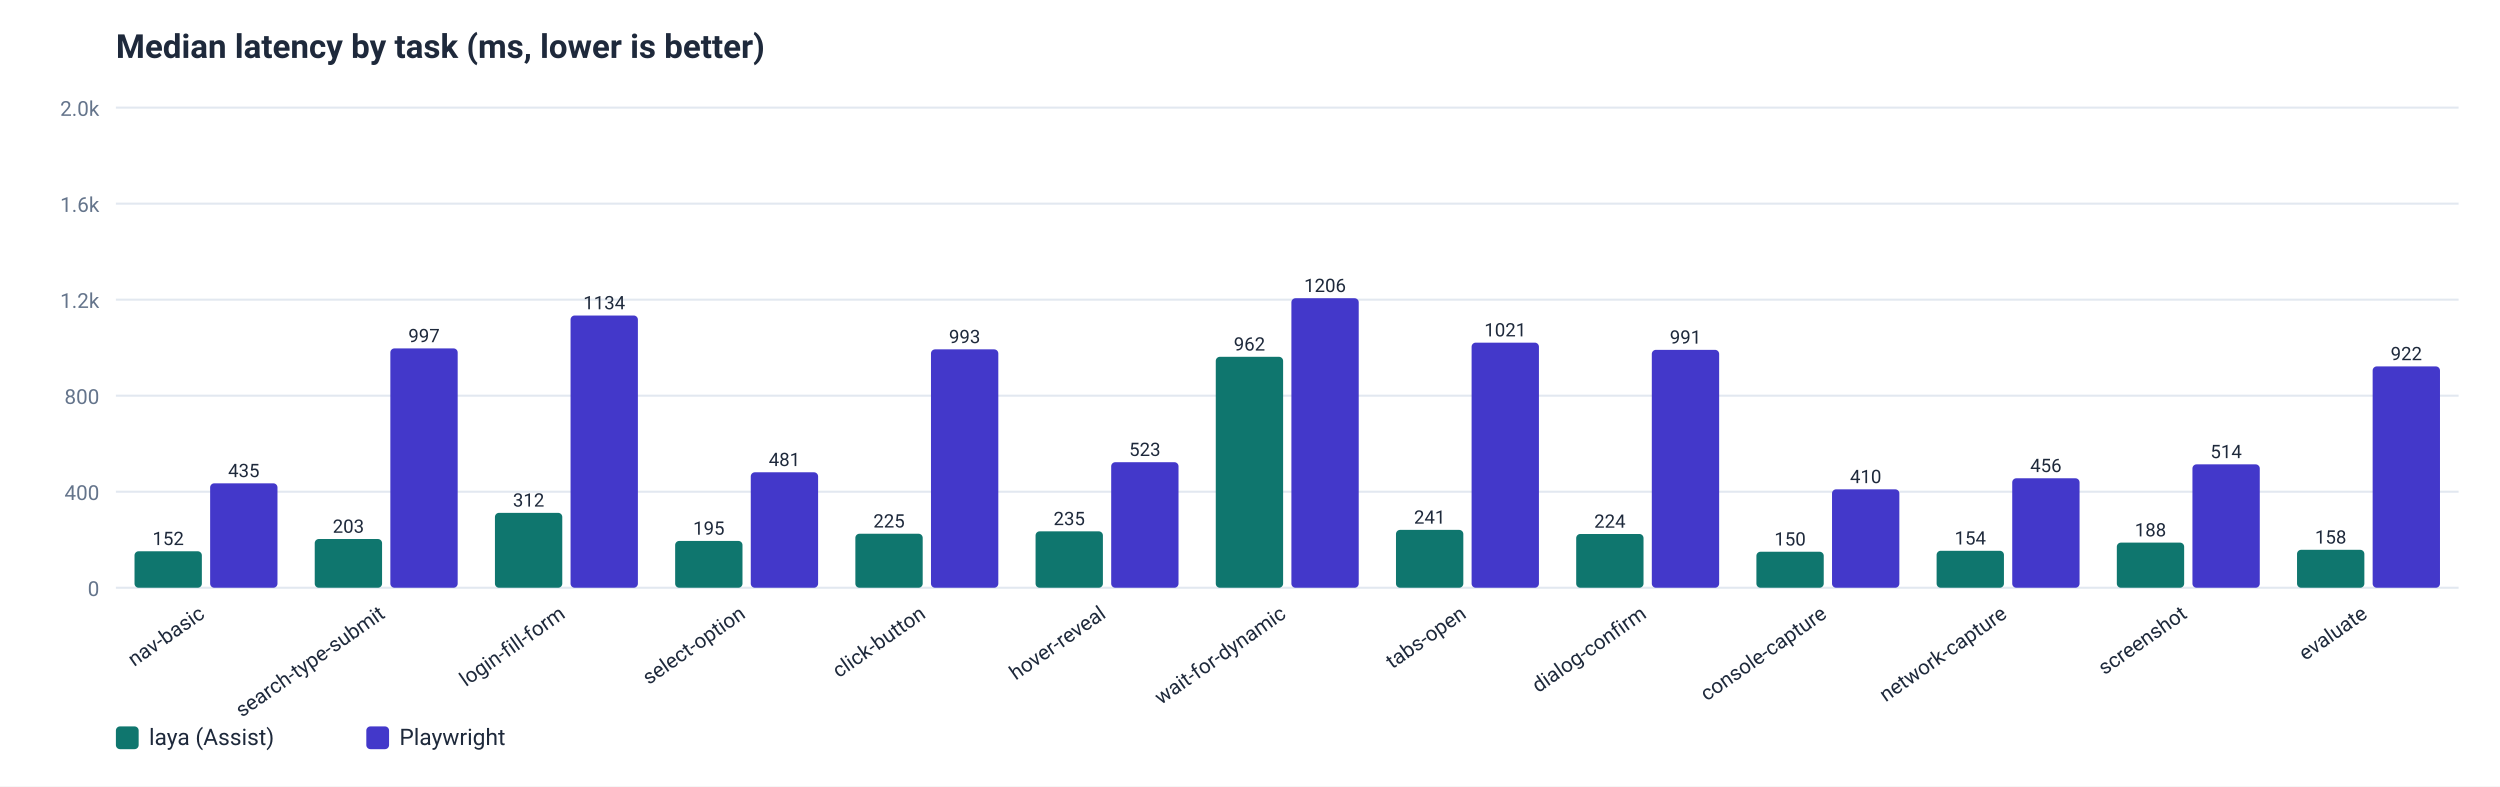
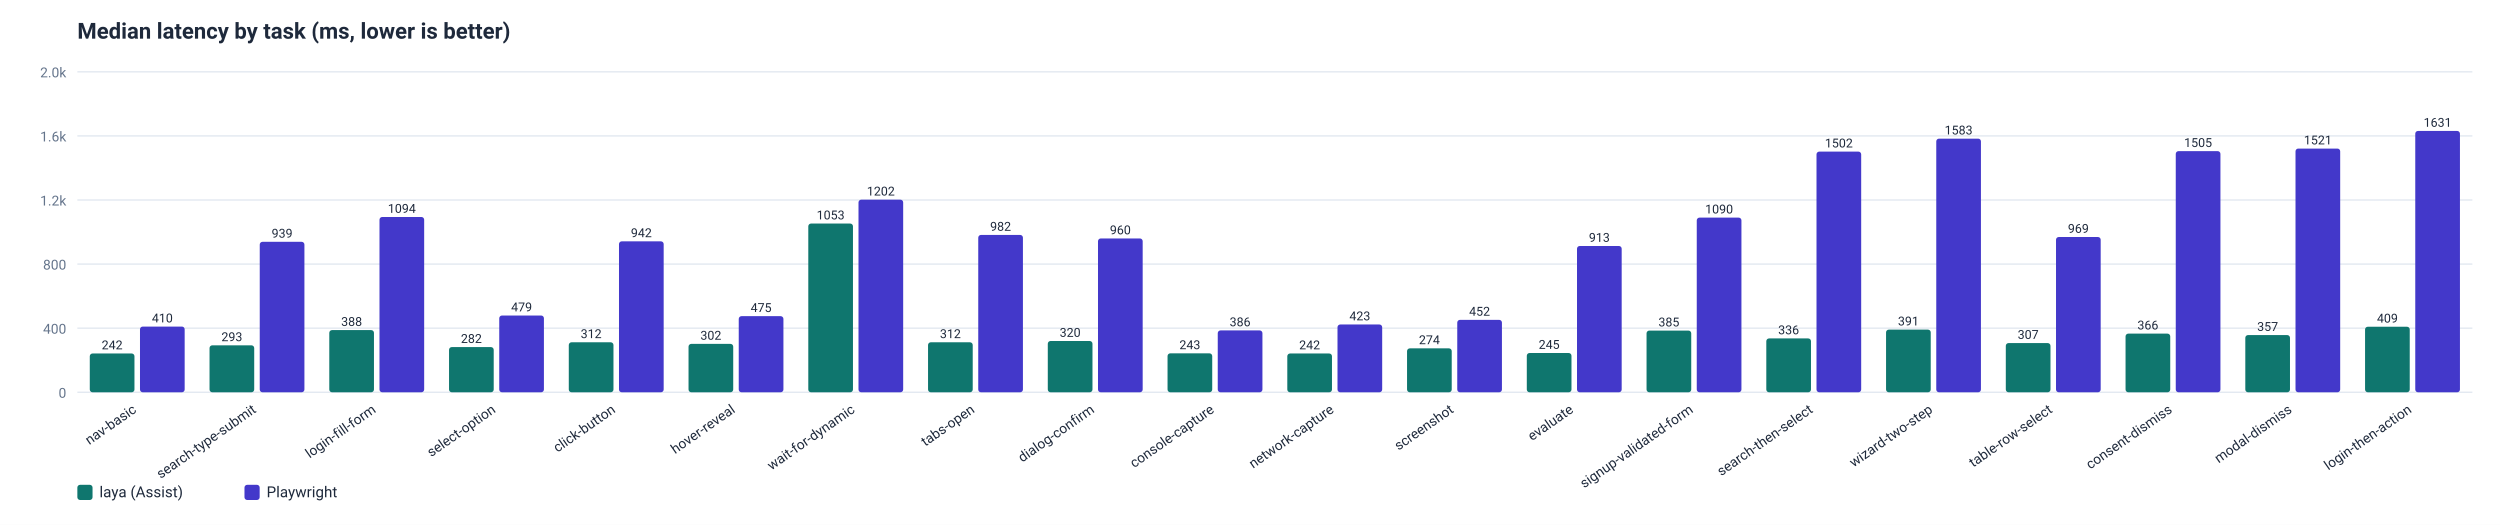
- <svg xmlns="http://www.w3.org/2000/svg" width="1208" height="380" viewBox="0 0 1208 380" font-family="-apple-system,Segoe UI,Roboto,sans-serif">
-   <rect width="1208" height="380" fill="#ffffff" />
+ <svg xmlns="http://www.w3.org/2000/svg" width="1810" height="380" viewBox="0 0 1810 380" font-family="-apple-system,Segoe UI,Roboto,sans-serif">
+   <rect width="1810" height="380" fill="#ffffff" />
  <text x="56" y="28" font-size="16" font-weight="700" fill="#1e293b">Median latency by task (ms, lower is better)</text>
-   <line x1="56" y1="284" x2="1188" y2="284" stroke="#e2e8f0" stroke-width="1" />
+   <line x1="56" y1="284" x2="1790" y2="284" stroke="#e2e8f0" stroke-width="1" />
  <text x="48" y="288" font-size="10" text-anchor="end" fill="#64748b">0</text>
-   <line x1="56" y1="237.6" x2="1188" y2="237.6" stroke="#e2e8f0" stroke-width="1" />
+   <line x1="56" y1="237.6" x2="1790" y2="237.6" stroke="#e2e8f0" stroke-width="1" />
  <text x="48" y="241.6" font-size="10" text-anchor="end" fill="#64748b">400</text>
-   <line x1="56" y1="191.2" x2="1188" y2="191.2" stroke="#e2e8f0" stroke-width="1" />
+   <line x1="56" y1="191.2" x2="1790" y2="191.2" stroke="#e2e8f0" stroke-width="1" />
  <text x="48" y="195.2" font-size="10" text-anchor="end" fill="#64748b">800</text>
-   <line x1="56" y1="144.8" x2="1188" y2="144.8" stroke="#e2e8f0" stroke-width="1" />
+   <line x1="56" y1="144.8" x2="1790" y2="144.8" stroke="#e2e8f0" stroke-width="1" />
  <text x="48" y="148.8" font-size="10" text-anchor="end" fill="#64748b">1.2k</text>
-   <line x1="56" y1="98.4" x2="1188" y2="98.4" stroke="#e2e8f0" stroke-width="1" />
+   <line x1="56" y1="98.4" x2="1790" y2="98.4" stroke="#e2e8f0" stroke-width="1" />
  <text x="48" y="102.4" font-size="10" text-anchor="end" fill="#64748b">1.6k</text>
-   <line x1="56" y1="52" x2="1188" y2="52" stroke="#e2e8f0" stroke-width="1" />
+   <line x1="56" y1="52" x2="1790" y2="52" stroke="#e2e8f0" stroke-width="1" />
  <text x="48" y="56" font-size="10" text-anchor="end" fill="#64748b">2.0k</text>
-   <rect x="65" y="266.368" width="32.538" height="17.632" fill="#0f766e" rx="2" />
-   <text x="81.269" y="263.368" font-size="9" text-anchor="middle" fill="#1e293b">152</text>
-   <rect x="101.538" y="233.54" width="32.538" height="50.46" fill="#4338ca" rx="2" />
-   <text x="117.808" y="230.54" font-size="9" text-anchor="middle" fill="#1e293b">435</text>
-   <text x="99.538" y="298" font-size="10" text-anchor="end" fill="#1e293b" transform="rotate(-35 99.53846 298)">nav-basic</text>
-   <rect x="152.077" y="260.452" width="32.538" height="23.548" fill="#0f766e" rx="2" />
-   <text x="168.346" y="257.452" font-size="9" text-anchor="middle" fill="#1e293b">203</text>
-   <rect x="188.615" y="168.348" width="32.538" height="115.652" fill="#4338ca" rx="2" />
-   <text x="204.885" y="165.348" font-size="9" text-anchor="middle" fill="#1e293b">997</text>
-   <text x="186.615" y="298" font-size="10" text-anchor="end" fill="#1e293b" transform="rotate(-35 186.6154 298)">search-type-submit</text>
-   <rect x="239.154" y="247.808" width="32.538" height="36.192" fill="#0f766e" rx="2" />
-   <text x="255.423" y="244.808" font-size="9" text-anchor="middle" fill="#1e293b">312</text>
-   <rect x="275.692" y="152.456" width="32.538" height="131.544" fill="#4338ca" rx="2" />
-   <text x="291.962" y="149.456" font-size="9" text-anchor="middle" fill="#1e293b">1134</text>
-   <text x="273.692" y="298" font-size="10" text-anchor="end" fill="#1e293b" transform="rotate(-35 273.6923 298)">login-fill-form</text>
-   <rect x="326.231" y="261.38" width="32.538" height="22.62" fill="#0f766e" rx="2" />
-   <text x="342.5" y="258.38" font-size="9" text-anchor="middle" fill="#1e293b">195</text>
-   <rect x="362.769" y="228.204" width="32.538" height="55.796" fill="#4338ca" rx="2" />
-   <text x="379.038" y="225.204" font-size="9" text-anchor="middle" fill="#1e293b">481</text>
-   <text x="360.769" y="298" font-size="10" text-anchor="end" fill="#1e293b" transform="rotate(-35 360.7692 298)">select-option</text>
-   <rect x="413.308" y="257.9" width="32.538" height="26.1" fill="#0f766e" rx="2" />
-   <text x="429.577" y="254.9" font-size="9" text-anchor="middle" fill="#1e293b">225</text>
-   <rect x="449.846" y="168.812" width="32.538" height="115.188" fill="#4338ca" rx="2" />
-   <text x="466.115" y="165.812" font-size="9" text-anchor="middle" fill="#1e293b">993</text>
-   <text x="447.846" y="298" font-size="10" text-anchor="end" fill="#1e293b" transform="rotate(-35 447.8462 298)">click-button</text>
-   <rect x="500.385" y="256.74" width="32.538" height="27.26" fill="#0f766e" rx="2" />
-   <text x="516.654" y="253.74" font-size="9" text-anchor="middle" fill="#1e293b">235</text>
-   <rect x="536.923" y="223.332" width="32.538" height="60.668" fill="#4338ca" rx="2" />
-   <text x="553.192" y="220.332" font-size="9" text-anchor="middle" fill="#1e293b">523</text>
-   <text x="534.923" y="298" font-size="10" text-anchor="end" fill="#1e293b" transform="rotate(-35 534.9231 298)">hover-reveal</text>
-   <rect x="587.462" y="172.408" width="32.538" height="111.592" fill="#0f766e" rx="2" />
-   <text x="603.731" y="169.408" font-size="9" text-anchor="middle" fill="#1e293b">962</text>
-   <rect x="624" y="144.104" width="32.538" height="139.896" fill="#4338ca" rx="2" />
-   <text x="640.269" y="141.104" font-size="9" text-anchor="middle" fill="#1e293b">1206</text>
-   <text x="622" y="298" font-size="10" text-anchor="end" fill="#1e293b" transform="rotate(-35 622 298)">wait-for-dynamic</text>
-   <rect x="674.538" y="256.044" width="32.538" height="27.956" fill="#0f766e" rx="2" />
-   <text x="690.808" y="253.044" font-size="9" text-anchor="middle" fill="#1e293b">241</text>
-   <rect x="711.077" y="165.564" width="32.538" height="118.436" fill="#4338ca" rx="2" />
-   <text x="727.346" y="162.564" font-size="9" text-anchor="middle" fill="#1e293b">1021</text>
-   <text x="709.077" y="298" font-size="10" text-anchor="end" fill="#1e293b" transform="rotate(-35 709.0769 298)">tabs-open</text>
-   <rect x="761.615" y="258.016" width="32.538" height="25.984" fill="#0f766e" rx="2" />
-   <text x="777.885" y="255.016" font-size="9" text-anchor="middle" fill="#1e293b">224</text>
-   <rect x="798.154" y="169.044" width="32.538" height="114.956" fill="#4338ca" rx="2" />
-   <text x="814.423" y="166.044" font-size="9" text-anchor="middle" fill="#1e293b">991</text>
-   <text x="796.154" y="298" font-size="10" text-anchor="end" fill="#1e293b" transform="rotate(-35 796.1538 298)">dialog-confirm</text>
-   <rect x="848.692" y="266.6" width="32.538" height="17.4" fill="#0f766e" rx="2" />
-   <text x="864.962" y="263.6" font-size="9" text-anchor="middle" fill="#1e293b">150</text>
-   <rect x="885.231" y="236.44" width="32.538" height="47.56" fill="#4338ca" rx="2" />
-   <text x="901.5" y="233.44" font-size="9" text-anchor="middle" fill="#1e293b">410</text>
-   <text x="883.231" y="298" font-size="10" text-anchor="end" fill="#1e293b" transform="rotate(-35 883.2308 298)">console-capture</text>
-   <rect x="935.769" y="266.136" width="32.538" height="17.864" fill="#0f766e" rx="2" />
-   <text x="952.038" y="263.136" font-size="9" text-anchor="middle" fill="#1e293b">154</text>
-   <rect x="972.308" y="231.104" width="32.538" height="52.896" fill="#4338ca" rx="2" />
-   <text x="988.577" y="228.104" font-size="9" text-anchor="middle" fill="#1e293b">456</text>
-   <text x="970.308" y="298" font-size="10" text-anchor="end" fill="#1e293b" transform="rotate(-35 970.3077 298)">network-capture</text>
-   <rect x="1022.846" y="262.192" width="32.538" height="21.808" fill="#0f766e" rx="2" />
-   <text x="1039.115" y="259.192" font-size="9" text-anchor="middle" fill="#1e293b">188</text>
-   <rect x="1059.385" y="224.376" width="32.538" height="59.624" fill="#4338ca" rx="2" />
-   <text x="1075.654" y="221.376" font-size="9" text-anchor="middle" fill="#1e293b">514</text>
-   <text x="1057.385" y="298" font-size="10" text-anchor="end" fill="#1e293b" transform="rotate(-35 1057.385 298)">screenshot</text>
-   <rect x="1109.923" y="265.672" width="32.538" height="18.328" fill="#0f766e" rx="2" />
-   <text x="1126.192" y="262.672" font-size="9" text-anchor="middle" fill="#1e293b">158</text>
-   <rect x="1146.462" y="177.048" width="32.538" height="106.952" fill="#4338ca" rx="2" />
-   <text x="1162.731" y="174.048" font-size="9" text-anchor="middle" fill="#1e293b">922</text>
-   <text x="1144.462" y="298" font-size="10" text-anchor="end" fill="#1e293b" transform="rotate(-35 1144.462 298)">evaluate</text>
+   <rect x="65" y="255.928" width="32.35" height="28.072" fill="#0f766e" rx="2" />
+   <text x="81.175" y="252.928" font-size="9" text-anchor="middle" fill="#1e293b">242</text>
+   <rect x="101.35" y="236.44" width="32.35" height="47.56" fill="#4338ca" rx="2" />
+   <text x="117.525" y="233.44" font-size="9" text-anchor="middle" fill="#1e293b">410</text>
+   <text x="99.35" y="298" font-size="10" text-anchor="end" fill="#1e293b" transform="rotate(-35 99.35 298)">nav-basic</text>
+   <rect x="151.7" y="250.012" width="32.35" height="33.988" fill="#0f766e" rx="2" />
+   <text x="167.875" y="247.012" font-size="9" text-anchor="middle" fill="#1e293b">293</text>
+   <rect x="188.05" y="175.076" width="32.35" height="108.924" fill="#4338ca" rx="2" />
+   <text x="204.225" y="172.076" font-size="9" text-anchor="middle" fill="#1e293b">939</text>
+   <text x="186.05" y="298" font-size="10" text-anchor="end" fill="#1e293b" transform="rotate(-35 186.05 298)">search-type-submit</text>
+   <rect x="238.4" y="238.992" width="32.35" height="45.008" fill="#0f766e" rx="2" />
+   <text x="254.575" y="235.992" font-size="9" text-anchor="middle" fill="#1e293b">388</text>
+   <rect x="274.75" y="157.096" width="32.35" height="126.904" fill="#4338ca" rx="2" />
+   <text x="290.925" y="154.096" font-size="9" text-anchor="middle" fill="#1e293b">1094</text>
+   <text x="272.75" y="298" font-size="10" text-anchor="end" fill="#1e293b" transform="rotate(-35 272.75 298)">login-fill-form</text>
+   <rect x="325.1" y="251.288" width="32.35" height="32.712" fill="#0f766e" rx="2" />
+   <text x="341.275" y="248.288" font-size="9" text-anchor="middle" fill="#1e293b">282</text>
+   <rect x="361.45" y="228.436" width="32.35" height="55.564" fill="#4338ca" rx="2" />
+   <text x="377.625" y="225.436" font-size="9" text-anchor="middle" fill="#1e293b">479</text>
+   <text x="359.45" y="298" font-size="10" text-anchor="end" fill="#1e293b" transform="rotate(-35 359.45 298)">select-option</text>
+   <rect x="411.8" y="247.808" width="32.35" height="36.192" fill="#0f766e" rx="2" />
+   <text x="427.975" y="244.808" font-size="9" text-anchor="middle" fill="#1e293b">312</text>
+   <rect x="448.15" y="174.728" width="32.35" height="109.272" fill="#4338ca" rx="2" />
+   <text x="464.325" y="171.728" font-size="9" text-anchor="middle" fill="#1e293b">942</text>
+   <text x="446.15" y="298" font-size="10" text-anchor="end" fill="#1e293b" transform="rotate(-35 446.15 298)">click-button</text>
+   <rect x="498.5" y="248.968" width="32.35" height="35.032" fill="#0f766e" rx="2" />
+   <text x="514.675" y="245.968" font-size="9" text-anchor="middle" fill="#1e293b">302</text>
+   <rect x="534.85" y="228.9" width="32.35" height="55.1" fill="#4338ca" rx="2" />
+   <text x="551.025" y="225.9" font-size="9" text-anchor="middle" fill="#1e293b">475</text>
+   <text x="532.85" y="298" font-size="10" text-anchor="end" fill="#1e293b" transform="rotate(-35 532.85 298)">hover-reveal</text>
+   <rect x="585.2" y="161.852" width="32.35" height="122.148" fill="#0f766e" rx="2" />
+   <text x="601.375" y="158.852" font-size="9" text-anchor="middle" fill="#1e293b">1053</text>
+   <rect x="621.55" y="144.568" width="32.35" height="139.432" fill="#4338ca" rx="2" />
+   <text x="637.725" y="141.568" font-size="9" text-anchor="middle" fill="#1e293b">1202</text>
+   <text x="619.55" y="298" font-size="10" text-anchor="end" fill="#1e293b" transform="rotate(-35 619.55 298)">wait-for-dynamic</text>
+   <rect x="671.9" y="247.808" width="32.35" height="36.192" fill="#0f766e" rx="2" />
+   <text x="688.075" y="244.808" font-size="9" text-anchor="middle" fill="#1e293b">312</text>
+   <rect x="708.25" y="170.088" width="32.35" height="113.912" fill="#4338ca" rx="2" />
+   <text x="724.425" y="167.088" font-size="9" text-anchor="middle" fill="#1e293b">982</text>
+   <text x="706.25" y="298" font-size="10" text-anchor="end" fill="#1e293b" transform="rotate(-35 706.25 298)">tabs-open</text>
+   <rect x="758.6" y="246.88" width="32.35" height="37.12" fill="#0f766e" rx="2" />
+   <text x="774.775" y="243.88" font-size="9" text-anchor="middle" fill="#1e293b">320</text>
+   <rect x="794.95" y="172.64" width="32.35" height="111.36" fill="#4338ca" rx="2" />
+   <text x="811.125" y="169.64" font-size="9" text-anchor="middle" fill="#1e293b">960</text>
+   <text x="792.95" y="298" font-size="10" text-anchor="end" fill="#1e293b" transform="rotate(-35 792.95 298)">dialog-confirm</text>
+   <rect x="845.3" y="255.812" width="32.35" height="28.188" fill="#0f766e" rx="2" />
+   <text x="861.475" y="252.812" font-size="9" text-anchor="middle" fill="#1e293b">243</text>
+   <rect x="881.65" y="239.224" width="32.35" height="44.776" fill="#4338ca" rx="2" />
+   <text x="897.825" y="236.224" font-size="9" text-anchor="middle" fill="#1e293b">386</text>
+   <text x="879.65" y="298" font-size="10" text-anchor="end" fill="#1e293b" transform="rotate(-35 879.65 298)">console-capture</text>
+   <rect x="932" y="255.928" width="32.35" height="28.072" fill="#0f766e" rx="2" />
+   <text x="948.175" y="252.928" font-size="9" text-anchor="middle" fill="#1e293b">242</text>
+   <rect x="968.35" y="234.932" width="32.35" height="49.068" fill="#4338ca" rx="2" />
+   <text x="984.525" y="231.932" font-size="9" text-anchor="middle" fill="#1e293b">423</text>
+   <text x="966.35" y="298" font-size="10" text-anchor="end" fill="#1e293b" transform="rotate(-35 966.35 298)">network-capture</text>
+   <rect x="1018.7" y="252.216" width="32.35" height="31.784" fill="#0f766e" rx="2" />
+   <text x="1034.875" y="249.216" font-size="9" text-anchor="middle" fill="#1e293b">274</text>
+   <rect x="1055.05" y="231.568" width="32.35" height="52.432" fill="#4338ca" rx="2" />
+   <text x="1071.225" y="228.568" font-size="9" text-anchor="middle" fill="#1e293b">452</text>
+   <text x="1053.05" y="298" font-size="10" text-anchor="end" fill="#1e293b" transform="rotate(-35 1053.05 298)">screenshot</text>
+   <rect x="1105.4" y="255.58" width="32.35" height="28.42" fill="#0f766e" rx="2" />
+   <text x="1121.575" y="252.58" font-size="9" text-anchor="middle" fill="#1e293b">245</text>
+   <rect x="1141.75" y="178.092" width="32.35" height="105.908" fill="#4338ca" rx="2" />
+   <text x="1157.925" y="175.092" font-size="9" text-anchor="middle" fill="#1e293b">913</text>
+   <text x="1139.75" y="298" font-size="10" text-anchor="end" fill="#1e293b" transform="rotate(-35 1139.75 298)">evaluate</text>
+   <rect x="1192.1" y="239.34" width="32.35" height="44.66" fill="#0f766e" rx="2" />
+   <text x="1208.275" y="236.34" font-size="9" text-anchor="middle" fill="#1e293b">385</text>
+   <rect x="1228.45" y="157.56" width="32.35" height="126.44" fill="#4338ca" rx="2" />
+   <text x="1244.625" y="154.56" font-size="9" text-anchor="middle" fill="#1e293b">1090</text>
+   <text x="1226.45" y="298" font-size="10" text-anchor="end" fill="#1e293b" transform="rotate(-35 1226.45 298)">signup-validated-form</text>
+   <rect x="1278.8" y="245.024" width="32.35" height="38.976" fill="#0f766e" rx="2" />
+   <text x="1294.975" y="242.024" font-size="9" text-anchor="middle" fill="#1e293b">336</text>
+   <rect x="1315.15" y="109.768" width="32.35" height="174.232" fill="#4338ca" rx="2" />
+   <text x="1331.325" y="106.768" font-size="9" text-anchor="middle" fill="#1e293b">1502</text>
+   <text x="1313.15" y="298" font-size="10" text-anchor="end" fill="#1e293b" transform="rotate(-35 1313.15 298)">search-then-select</text>
+   <rect x="1365.5" y="238.644" width="32.35" height="45.356" fill="#0f766e" rx="2" />
+   <text x="1381.675" y="235.644" font-size="9" text-anchor="middle" fill="#1e293b">391</text>
+   <rect x="1401.85" y="100.372" width="32.35" height="183.628" fill="#4338ca" rx="2" />
+   <text x="1418.025" y="97.372" font-size="9" text-anchor="middle" fill="#1e293b">1583</text>
+   <text x="1399.85" y="298" font-size="10" text-anchor="end" fill="#1e293b" transform="rotate(-35 1399.85 298)">wizard-two-step</text>
+   <rect x="1452.2" y="248.388" width="32.35" height="35.612" fill="#0f766e" rx="2" />
+   <text x="1468.375" y="245.388" font-size="9" text-anchor="middle" fill="#1e293b">307</text>
+   <rect x="1488.55" y="171.596" width="32.35" height="112.404" fill="#4338ca" rx="2" />
+   <text x="1504.725" y="168.596" font-size="9" text-anchor="middle" fill="#1e293b">969</text>
+   <text x="1486.55" y="298" font-size="10" text-anchor="end" fill="#1e293b" transform="rotate(-35 1486.55 298)">table-row-select</text>
+   <rect x="1538.9" y="241.544" width="32.35" height="42.456" fill="#0f766e" rx="2" />
+   <text x="1555.075" y="238.544" font-size="9" text-anchor="middle" fill="#1e293b">366</text>
+   <rect x="1575.25" y="109.42" width="32.35" height="174.58" fill="#4338ca" rx="2" />
+   <text x="1591.425" y="106.42" font-size="9" text-anchor="middle" fill="#1e293b">1505</text>
+   <text x="1573.25" y="298" font-size="10" text-anchor="end" fill="#1e293b" transform="rotate(-35 1573.25 298)">consent-dismiss</text>
+   <rect x="1625.6" y="242.588" width="32.35" height="41.412" fill="#0f766e" rx="2" />
+   <text x="1641.775" y="239.588" font-size="9" text-anchor="middle" fill="#1e293b">357</text>
+   <rect x="1661.95" y="107.564" width="32.35" height="176.436" fill="#4338ca" rx="2" />
+   <text x="1678.125" y="104.564" font-size="9" text-anchor="middle" fill="#1e293b">1521</text>
+   <text x="1659.95" y="298" font-size="10" text-anchor="end" fill="#1e293b" transform="rotate(-35 1659.95 298)">modal-dismiss</text>
+   <rect x="1712.3" y="236.556" width="32.35" height="47.444" fill="#0f766e" rx="2" />
+   <text x="1728.475" y="233.556" font-size="9" text-anchor="middle" fill="#1e293b">409</text>
+   <rect x="1748.65" y="94.804" width="32.35" height="189.196" fill="#4338ca" rx="2" />
+   <text x="1764.825" y="91.804" font-size="9" text-anchor="middle" fill="#1e293b">1631</text>
+   <text x="1746.65" y="298" font-size="10" text-anchor="end" fill="#1e293b" transform="rotate(-35 1746.65 298)">login-then-action</text>
  <rect x="56" y="351" width="11" height="11" fill="#0f766e" rx="2" />
  <text x="72" y="360" font-size="11" fill="#1e293b">laya (Assist)</text>
  <rect x="177" y="351" width="11" height="11" fill="#4338ca" rx="2" />
  <text x="193" y="360" font-size="11" fill="#1e293b">Playwright</text>
</svg>
